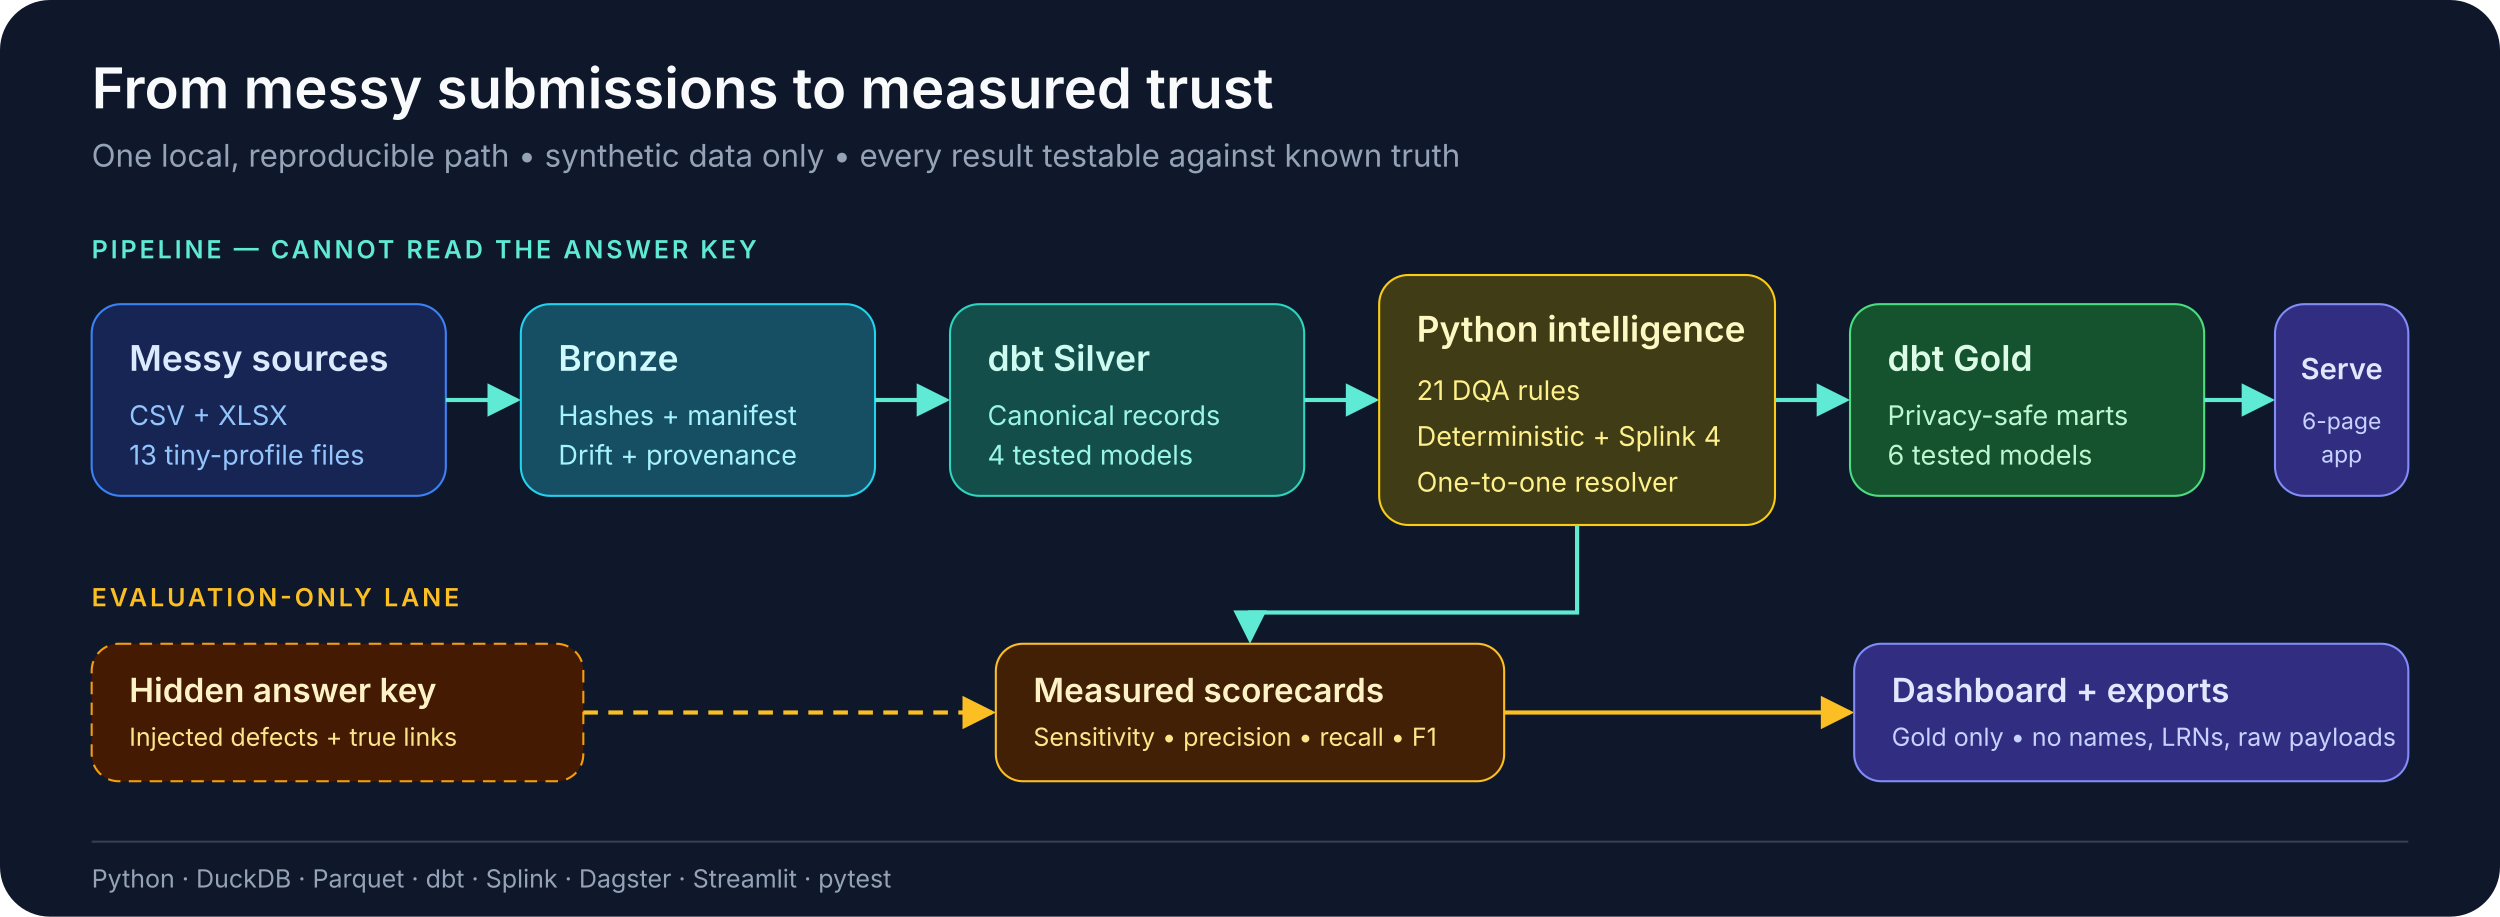
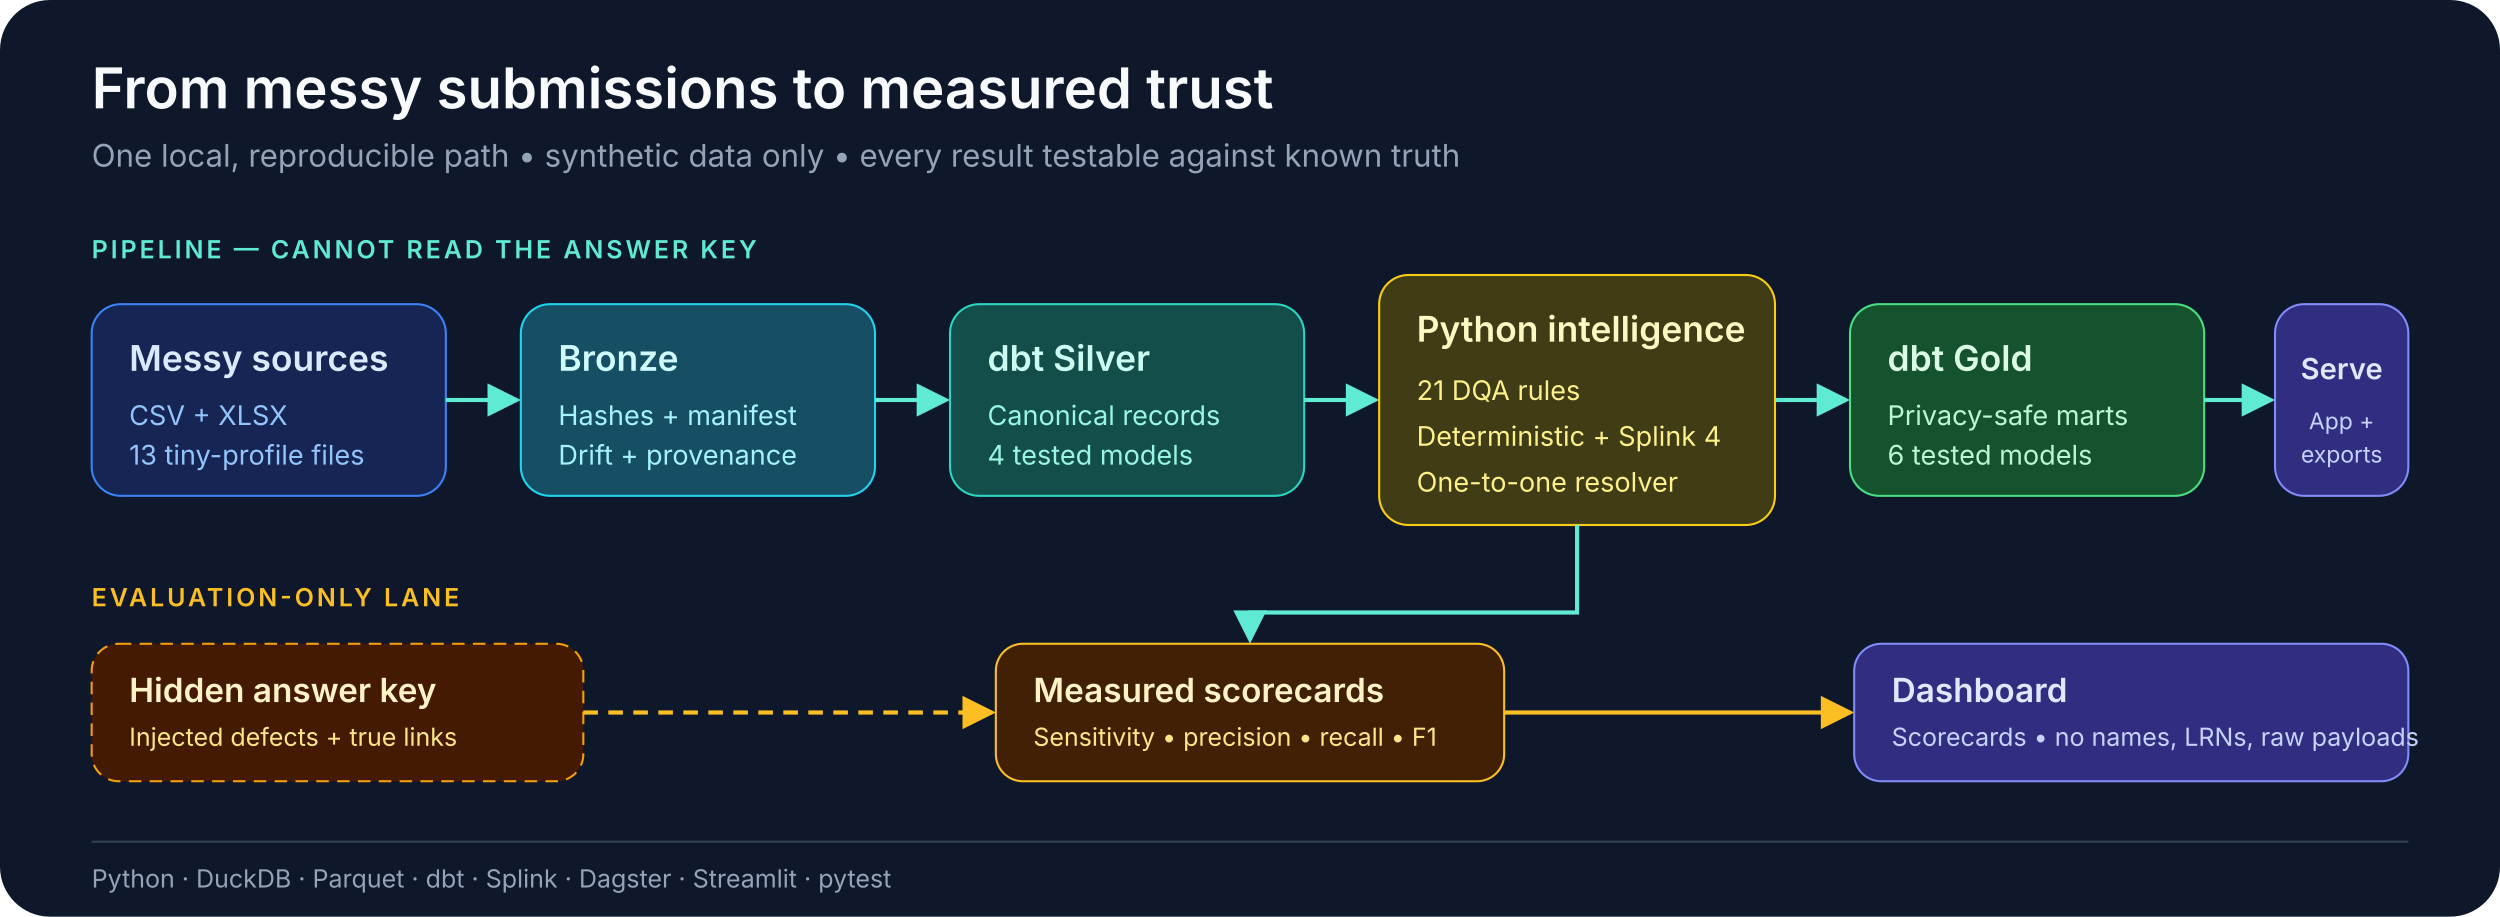
<svg xmlns="http://www.w3.org/2000/svg" width="1200" height="440" viewBox="0 0 1200 440" role="img" aria-labelledby="title desc">
  <defs>
    <marker id="arrow" markerWidth="8" markerHeight="8" refX="7" refY="4" orient="auto">
      <path d="M0 0L8 4L0 8Z" fill="#5eead4" />
    </marker>
    <marker id="truth-arrow" markerWidth="8" markerHeight="8" refX="7" refY="4" orient="auto">
      <path d="M0 0L8 4L0 8Z" fill="#fbbf24" />
    </marker>
  </defs>
  <rect width="1200" height="440" rx="24" fill="#0f172a" />
  <text x="44" y="52" fill="#f8fafc" font-family="Inter,Segoe UI,sans-serif" font-size="27" font-weight="600">From messy submissions to measured trust</text>
  <text x="44" y="80" fill="#94a3b8" font-family="Inter,Segoe UI,sans-serif" font-size="15">One local, reproducible path • synthetic data only • every result testable against known truth</text>
  <text x="44" y="124" fill="#5eead4" font-family="Inter,Segoe UI,sans-serif" font-size="12" font-weight="600" letter-spacing="1.4">PIPELINE — CANNOT READ THE ANSWER KEY</text>
  <g font-family="Inter,Segoe UI,sans-serif">
    <g transform="translate(44 146)">
      <rect width="170" height="92" rx="14" fill="#172554" stroke="#3b82f6" />
      <text x="18" y="32" fill="#dbeafe" font-size="17" font-weight="600">Messy sources</text>
      <text x="18" y="58" fill="#93c5fd" font-size="13">CSV + XLSX</text>
      <text x="18" y="77" fill="#93c5fd" font-size="13">13 tiny-profile files</text>
    </g>
    <path d="M214 192H248" stroke="#5eead4" stroke-width="2" marker-end="url(#arrow)" />
    <g transform="translate(250 146)">
      <rect width="170" height="92" rx="14" fill="#164e63" stroke="#22d3ee" />
      <text x="18" y="32" fill="#cffafe" font-size="17" font-weight="600">Bronze</text>
      <text x="18" y="58" fill="#a5f3fc" font-size="13">Hashes + manifest</text>
      <text x="18" y="77" fill="#a5f3fc" font-size="13">Drift + provenance</text>
    </g>
    <path d="M420 192H454" stroke="#5eead4" stroke-width="2" marker-end="url(#arrow)" />
    <g transform="translate(456 146)">
      <rect width="170" height="92" rx="14" fill="#134e4a" stroke="#2dd4bf" />
      <text x="18" y="32" fill="#ccfbf1" font-size="17" font-weight="600">dbt Silver</text>
      <text x="18" y="58" fill="#99f6e4" font-size="13">Canonical records</text>
      <text x="18" y="77" fill="#99f6e4" font-size="13">4 tested models</text>
    </g>
    <path d="M626 192H660" stroke="#5eead4" stroke-width="2" marker-end="url(#arrow)" />
    <g transform="translate(662 132)">
      <rect width="190" height="120" rx="14" fill="#3f3c16" stroke="#facc15" />
      <text x="18" y="32" fill="#fef9c3" font-size="17" font-weight="600">Python intelligence</text>
      <text x="18" y="60" fill="#fef08a" font-size="13">21 DQA rules</text>
      <text x="18" y="82" fill="#fef08a" font-size="13">Deterministic + Splink 4</text>
      <text x="18" y="104" fill="#fef08a" font-size="13">One-to-one resolver</text>
    </g>
    <path d="M852 192H886" stroke="#5eead4" stroke-width="2" marker-end="url(#arrow)" />
    <g transform="translate(888 146)">
      <rect width="170" height="92" rx="14" fill="#14532d" stroke="#4ade80" />
      <text x="18" y="32" fill="#dcfce7" font-size="17" font-weight="600">dbt Gold</text>
      <text x="18" y="58" fill="#bbf7d0" font-size="13">Privacy-safe marts</text>
      <text x="18" y="77" fill="#bbf7d0" font-size="13">6 tested models</text>
    </g>
    <path d="M1058 192H1090" stroke="#5eead4" stroke-width="2" marker-end="url(#arrow)" />
    <g transform="translate(1092 146)">
      <rect width="64" height="92" rx="14" fill="#312e81" stroke="#818cf8" />
      <text x="32" y="36" text-anchor="middle" fill="#e0e7ff" font-size="14" font-weight="600">Serve</text>
-       <text x="32" y="60" text-anchor="middle" fill="#c7d2fe" font-size="11">6-page</text>
-       <text x="32" y="76" text-anchor="middle" fill="#c7d2fe" font-size="11">app</text>
+       <text x="32" y="60" text-anchor="middle" fill="#c7d2fe" font-size="11">App +</text>
+       <text x="32" y="76" text-anchor="middle" fill="#c7d2fe" font-size="11">exports</text>
    </g>
  </g>
  <text x="44" y="291" fill="#fbbf24" font-family="Inter,Segoe UI,sans-serif" font-size="12" font-weight="600" letter-spacing="1.4">EVALUATION-ONLY LANE</text>
  <g font-family="Inter,Segoe UI,sans-serif">
    <g transform="translate(44 309)">
      <rect width="236" height="66" rx="13" fill="#451a03" stroke="#f59e0b" stroke-dasharray="6 4" />
      <text x="18" y="28" fill="#fef3c7" font-size="16" font-weight="600">Hidden answer key</text>
      <text x="18" y="49" fill="#fde68a" font-size="12">Injected defects + true links</text>
    </g>
    <path d="M280 342H476" stroke="#fbbf24" stroke-width="2" stroke-dasharray="7 5" marker-end="url(#truth-arrow)" />
    <path d="M757 252V294H600V307" fill="none" stroke="#5eead4" stroke-width="2" marker-end="url(#arrow)" />
    <g transform="translate(478 309)">
      <rect width="244" height="66" rx="13" fill="#422006" stroke="#fbbf24" />
      <text x="18" y="28" fill="#fef3c7" font-size="16" font-weight="600">Measured scorecards</text>
      <text x="18" y="49" fill="#fde68a" font-size="12">Sensitivity • precision • recall • F1</text>
    </g>
    <path d="M722 342H888" stroke="#fbbf24" stroke-width="2" marker-end="url(#truth-arrow)" />
    <g transform="translate(890 309)">
      <rect width="266" height="66" rx="13" fill="#312e81" stroke="#818cf8" />
-       <text x="18" y="28" fill="#e0e7ff" font-size="16" font-weight="600">Dashboard + exports</text>
-       <text x="18" y="49" fill="#c7d2fe" font-size="12">Gold only • no names, LRNs, raw payloads</text>
+       <text x="18" y="28" fill="#e0e7ff" font-size="16" font-weight="600">Dashboard</text>
+       <text x="18" y="49" fill="#c7d2fe" font-size="12">Scorecards • no names, LRNs, raw payloads</text>
    </g>
  </g>
  <line x1="44" y1="404" x2="1156" y2="404" stroke="#334155" />
  <text x="44" y="426" fill="#94a3b8" font-family="Inter,Segoe UI,sans-serif" font-size="12">Python · DuckDB · Parquet · dbt · Splink · Dagster · Streamlit · pytest</text>
</svg>
